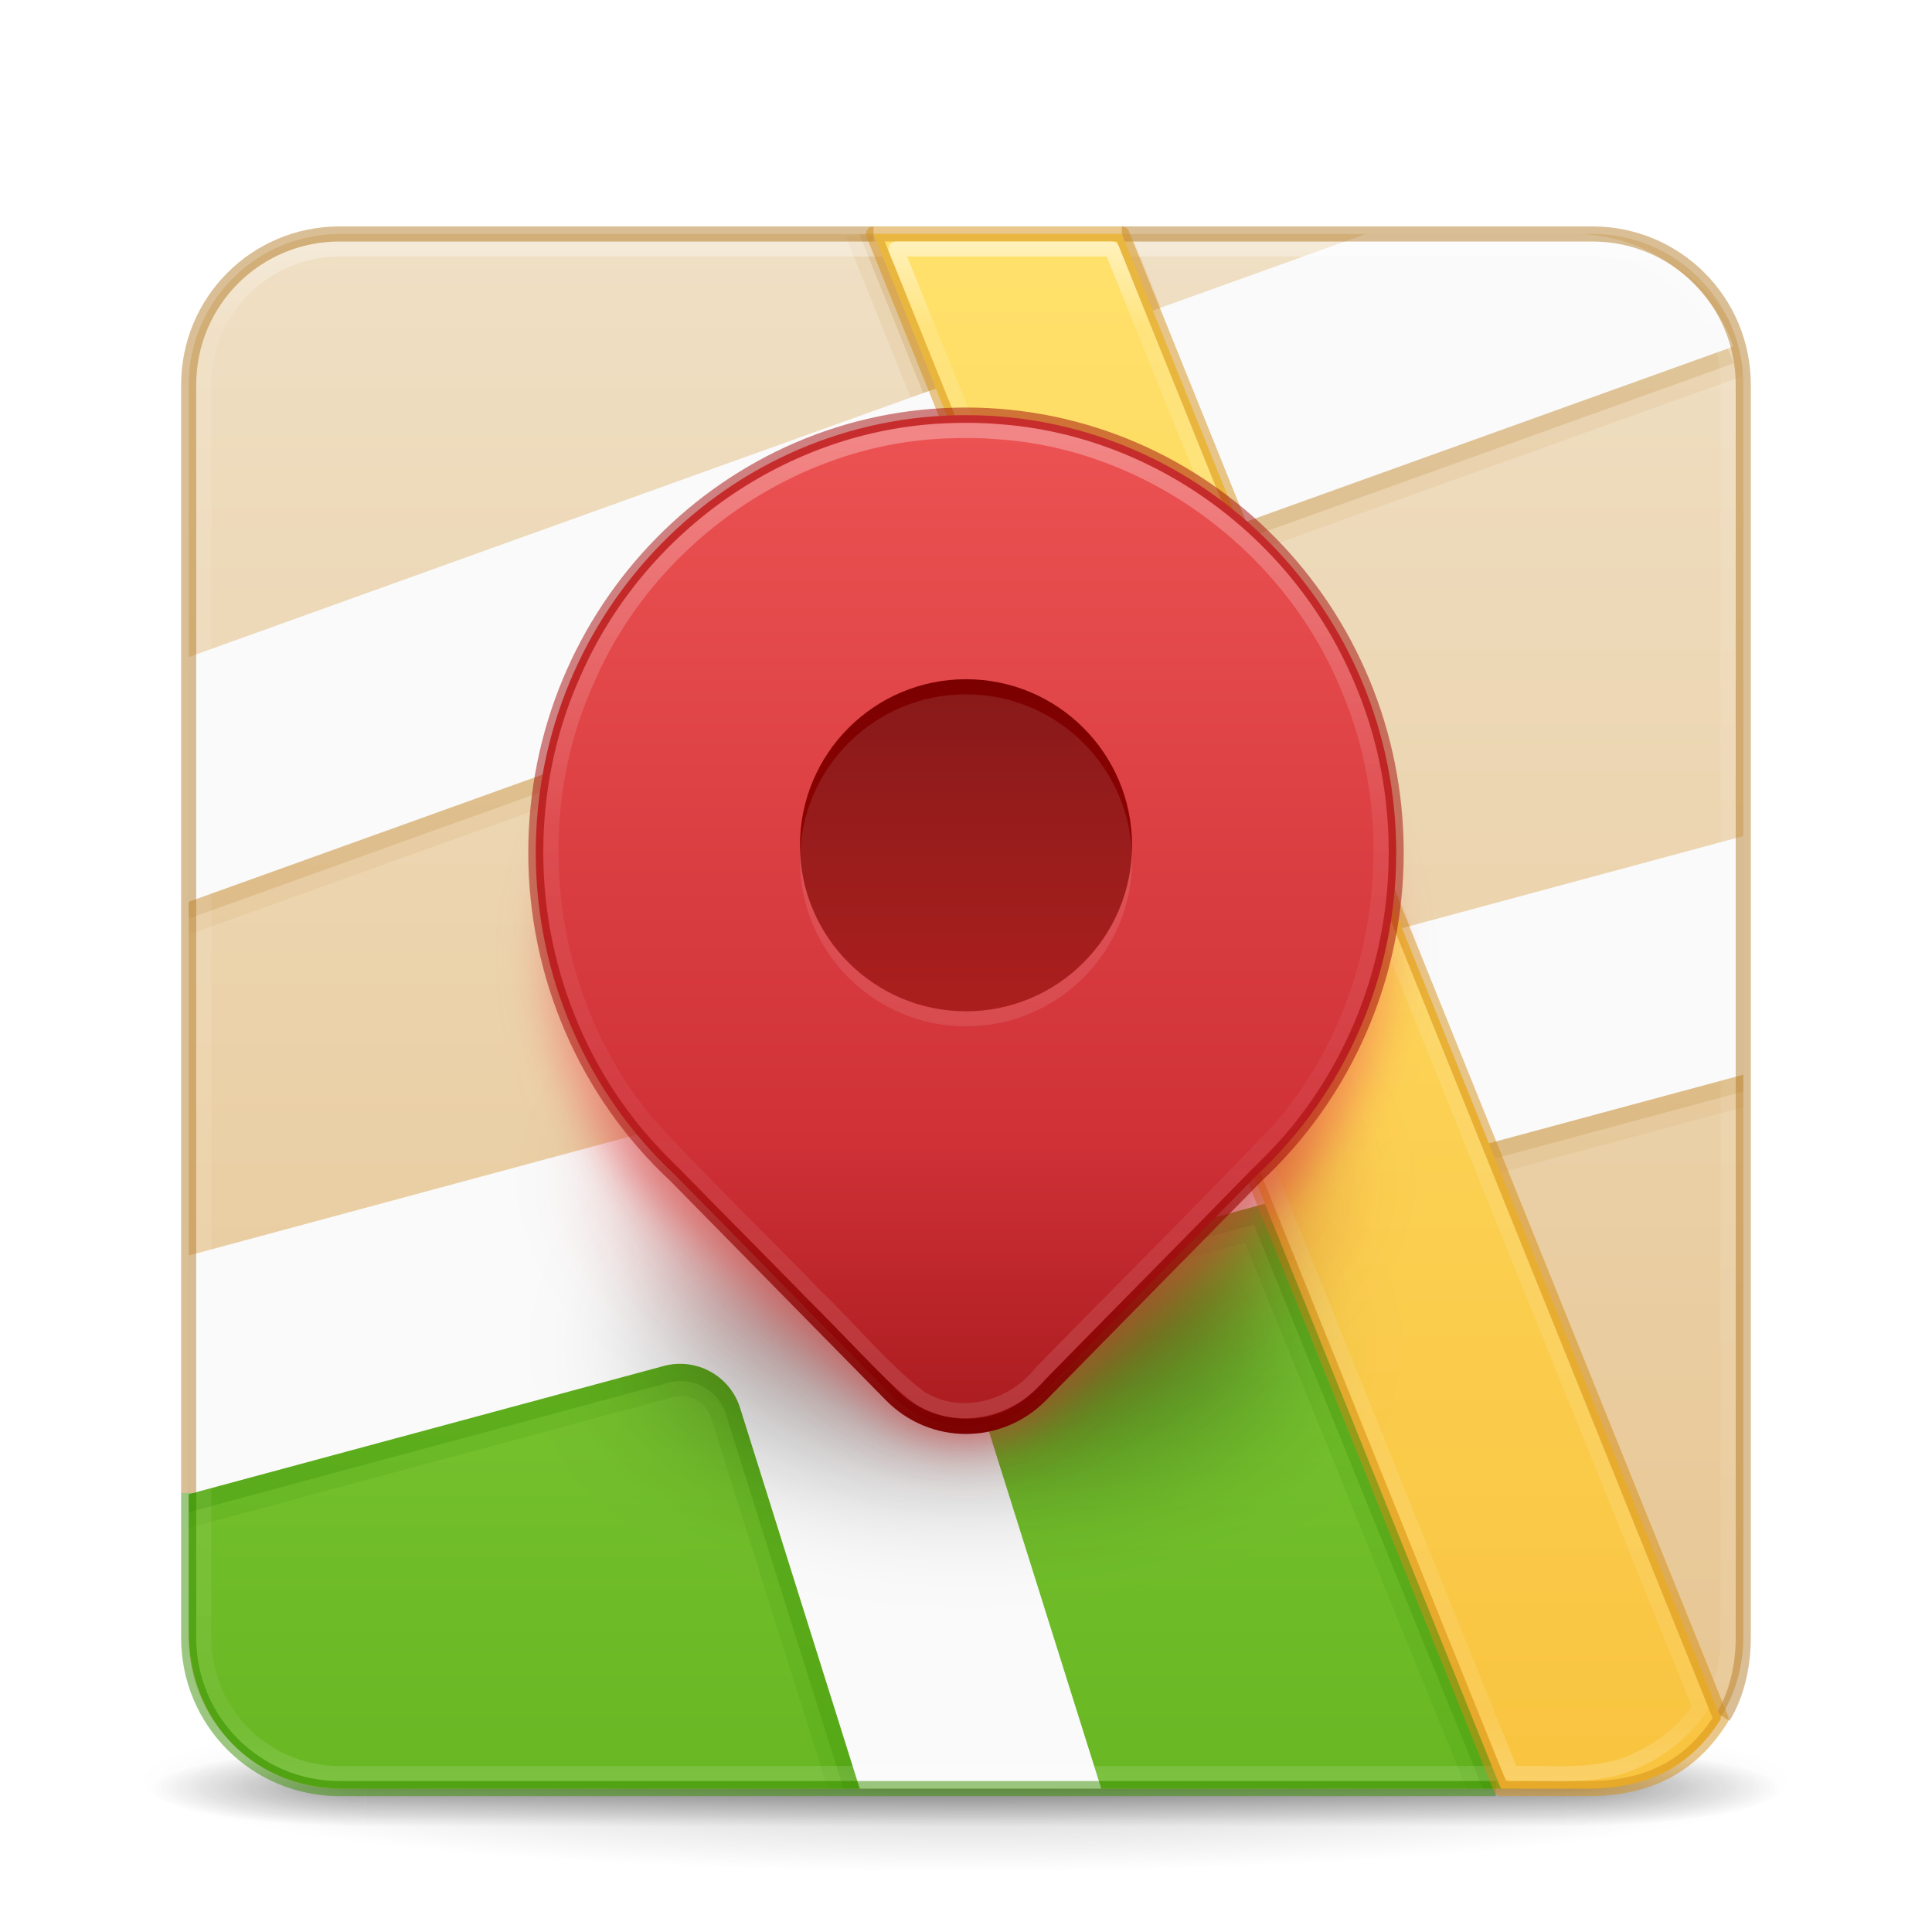
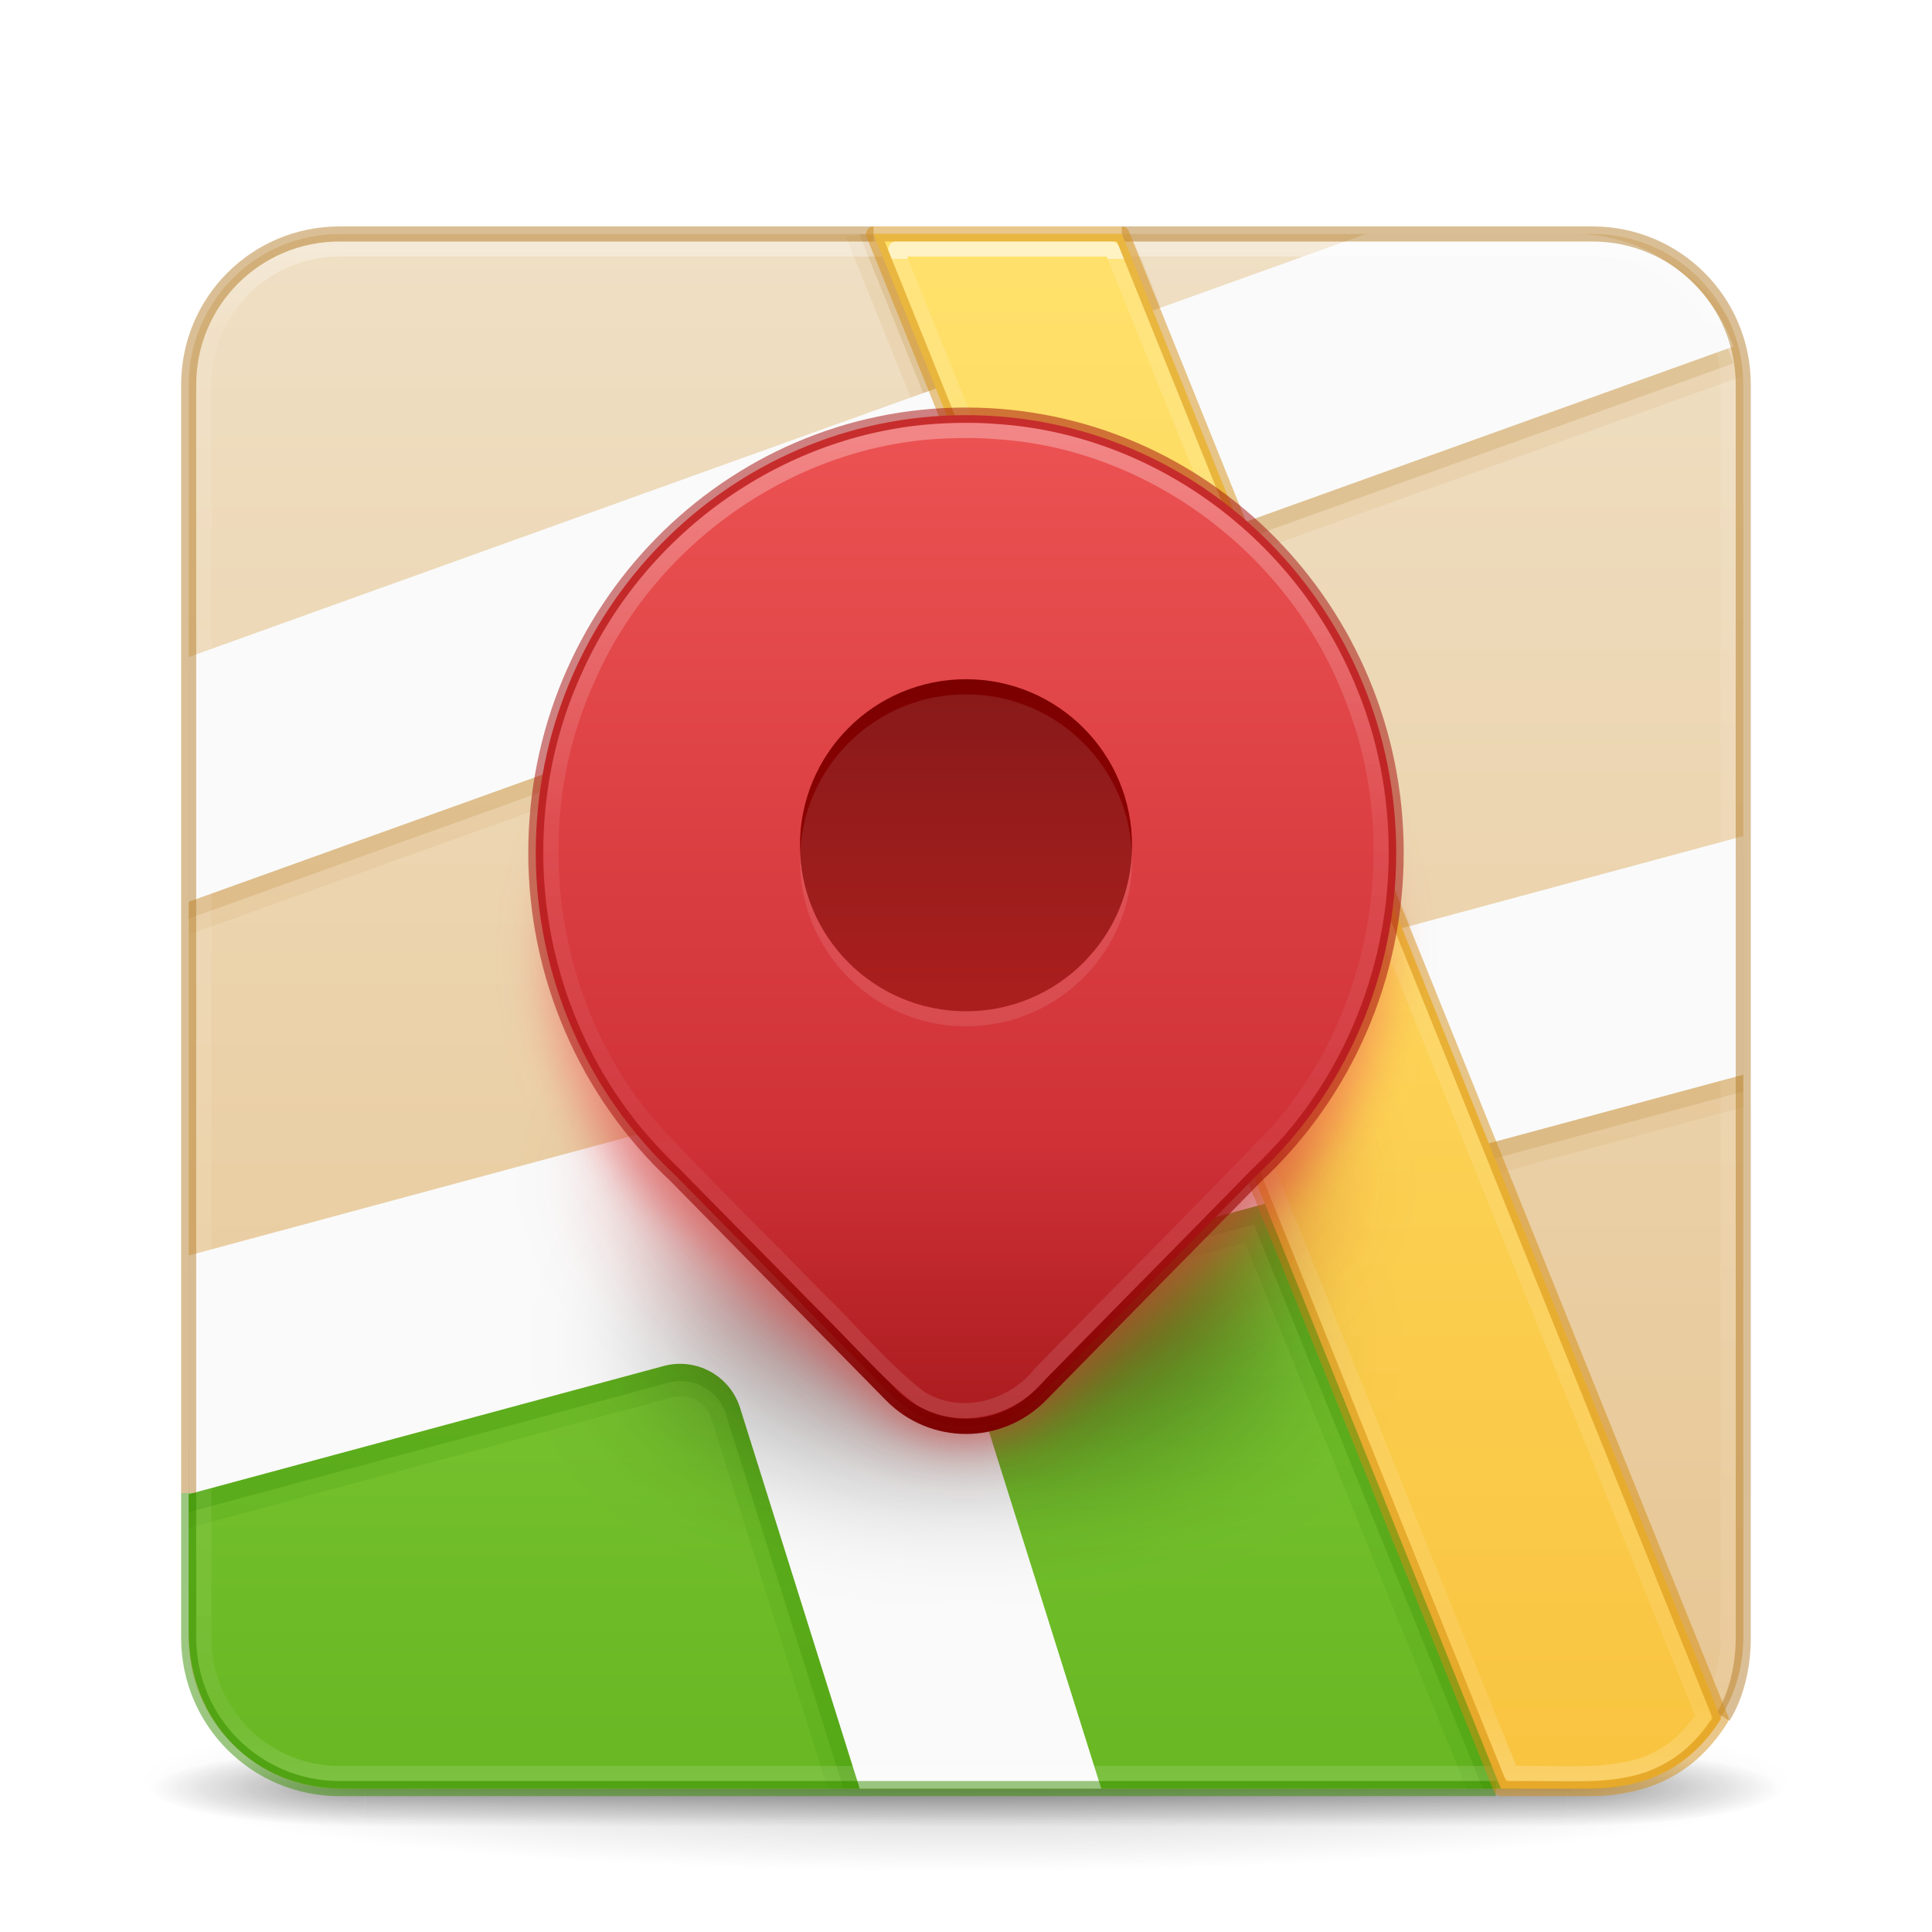
<svg xmlns="http://www.w3.org/2000/svg" width="128" height="128" version="1.1" xml:space="preserve">
  <defs>
    <linearGradient id="linearGradient3159" x1="24" x2="24" y1="5" y2="43" gradientTransform="matrix(2.7297 0 0 2.7297 -1.5135 1.4865)" gradientUnits="userSpaceOnUse">
      <stop stop-color="#fff" offset="0" />
      <stop stop-color="#fff" stop-opacity=".235" offset=".063" />
      <stop stop-color="#fff" stop-opacity=".157" offset=".951" />
      <stop stop-color="#fff" stop-opacity=".392" offset="1" />
    </linearGradient>
    <radialGradient id="radialGradient2455-1" cx="4.993" cy="43.5" r="2.5" gradientTransform="matrix(2.0038 0 0 1.4 27.988 -17.4)" gradientUnits="userSpaceOnUse">
      <stop stop-color="#181818" offset="0" />
      <stop stop-color="#181818" stop-opacity="0" offset="1" />
    </radialGradient>
    <radialGradient id="radialGradient2457-5" cx="4.993" cy="43.5" r="2.5" gradientTransform="matrix(2.0038 0 0 1.4 -20.012 -104.4)" gradientUnits="userSpaceOnUse">
      <stop stop-color="#181818" offset="0" />
      <stop stop-color="#181818" stop-opacity="0" offset="1" />
    </radialGradient>
    <linearGradient id="linearGradient2459-7" x1="25.058" x2="25.058" y1="47.028" y2="39.999" gradientUnits="userSpaceOnUse">
      <stop stop-color="#181818" stop-opacity="0" offset="0" />
      <stop stop-color="#181818" offset=".5" />
      <stop stop-color="#181818" stop-opacity="0" offset="1" />
    </linearGradient>
    <radialGradient id="radialGradient4377" cx="-4.029" cy="93.468" r="35.338" gradientTransform="matrix(1.5564 0 0 .16979 70.27 102.13)" gradientUnits="userSpaceOnUse">
      <stop offset="0" />
      <stop stop-opacity="0" offset="1" />
    </radialGradient>
    <linearGradient id="linearGradient882" x1="62.872" x2="62.872" y1="15.907" y2="118.43" gradientUnits="userSpaceOnUse">
      <stop stop-color="#efdfc4" offset="0" />
      <stop stop-color="#e7c591" offset="1" />
    </linearGradient>
    <linearGradient id="linearGradient65" x1="25.15" x2="25.15" y1="5.03" y2="59.232" gradientTransform="matrix(1.8727 0 0 1.8727 4.0727 7.0727)" gradientUnits="userSpaceOnUse">
      <stop stop-color="#9bdb4d" offset="0" />
      <stop stop-color="#68b723" offset="1" />
    </linearGradient>
    <radialGradient id="radialGradient-9-0-5-6" cx="9.692" cy="41.272" r="29.069" gradientTransform="matrix(1.2897 0 0 .77539 173.5 12.867)" gradientUnits="userSpaceOnUse">
      <stop offset="0" />
      <stop stop-opacity="0" offset="1" />
    </radialGradient>
    <filter id="filter-10-6-6-8" x="-.209" y="-.48" width="1.417" height="1.96">
      <feGaussianBlur in="SourceGraphic" stdDeviation="2" />
    </filter>
    <linearGradient id="linearGradient69" x1="62.343" x2="62.343" y1="11.325" y2="34.831" gradientTransform="matrix(2.6826 0 0 2.6898 -102.38 -1.2998)" gradientUnits="userSpaceOnUse">
      <stop stop-color="#fff" offset="0" />
      <stop stop-color="#fff" stop-opacity=".235" offset=".407" />
      <stop stop-color="#fff" stop-opacity=".157" offset=".727" />
      <stop stop-color="#fff" stop-opacity=".392" offset="1" />
    </linearGradient>
    <filter id="filter2" x="-.068" y="-.058" width="1.136" height="1.115" color-interpolation-filters="sRGB">
      <feGaussianBlur stdDeviation="1.612" />
    </filter>
    <filter id="filter2-0" x="-.175" y="-.149" width="1.351" height="1.298" color-interpolation-filters="sRGB">
      <feGaussianBlur stdDeviation="4.165" />
    </filter>
    <linearGradient id="linearGradient68-3" x1="11.2" x2="11.2" y1="3.373" y2="31.064" gradientTransform="matrix(1.7813 0 0 1.8122 7 5.754)" gradientUnits="userSpaceOnUse">
      <stop stop-color="#ed5353" offset="0" />
      <stop stop-color="#cf3137" offset=".532" />
      <stop stop-color="#7a0000" offset="1" />
    </linearGradient>
    <linearGradient id="linearGradient9" x1="12.798" x2="12.798" y1="18.083" y2="24.129" gradientTransform="matrix(1.7813 0 0 1.8122 7 5.754)" gradientUnits="userSpaceOnUse">
      <stop stop-color="#a10705" stop-opacity=".5" offset="0" />
      <stop stop-color="#7a0000" offset="1" />
    </linearGradient>
    <linearGradient id="linearGradient1" x1="144.48" x2="144.48" y1="103.48" y2="81.504" gradientTransform="translate(-74.425 -36.818)" gradientUnits="userSpaceOnUse">
      <stop stop-color="#a10705" offset="0" />
      <stop stop-color="#7a0000" offset="1" />
    </linearGradient>
    <linearGradient id="linearGradient2" x1="-62.79" x2="-62.79" y1="-34.019" y2="69.184" gradientTransform="translate(161.07 49.41)" gradientUnits="userSpaceOnUse">
      <stop stop-color="#ffe16b" offset="0" />
      <stop stop-color="#f9c440" offset="1" />
    </linearGradient>
+     <linearGradient id="linearGradient49" x1="24" x2="24" y1="5.747" y2="43" gradientTransform="matrix(2.7297 0 0 2.7297 -1.5135 1.4865)" gradientUnits="userSpaceOnUse">
+       <stop stop-color="#fff" offset="0" />
+       <stop stop-color="#fff" stop-opacity=".235" offset="1e-4" />
+       <stop stop-color="#fff" stop-opacity=".157" offset=".942" />
+       <stop stop-color="#fff" stop-opacity=".392" offset="1" />
+     </linearGradient>
  </defs>
  <path d="m119 118a55 6 0 0 1-110 0 55 6 0 1 1 110 0z" color="#000000" fill="url(#radialGradient4377)" opacity=".2" />
  <g transform="matrix(2.7 0 0 .55556 -.8 94.889)">
    <g transform="matrix(1.0526 0 0 1.2857 -1.2632 -13.429)" opacity=".4">
      <rect x="38" y="40" width="5" height="7" fill="url(#radialGradient2455-1)" />
      <rect transform="scale(-1)" x="-10" y="-47" width="5" height="7" fill="url(#radialGradient2457-5)" />
      <rect x="10" y="40" width="28" height="7" fill="url(#linearGradient2459-7)" />
    </g>
  </g>
-   <g>
-     <rect x="12.5" y="15.5" width="103" height="103" rx="10" ry="10" color="#000000" fill="url(#linearGradient882)" />
-     <path d="m73.867 15.58c-0.077 0.003-0.154 0.013-0.236 0.033h-17.617l4.443 11.021-47.957 16.951v18.213c0.106 0.012 0.219 0.014 0.338 0.002l54.312-19.521 9.971 24.705c0.581 0.222 1.127 0.809 1.768 0.434l13.404-3.617 5.42 13.436c0.581 0.222 1.127 0.809 1.768 0.434 5.34-1.441 10.679-2.881 16.02-4.322v-17.789c-0.112-0.012-0.23-0.011-0.355 0.006l-21.66 5.846-10.076-24.975 31.783-11.424c0.104-0.076 0.198-0.159 0.281-0.25-0.095-1.312-0.439-2.553-0.988-3.674-2.177-3.272-5.98-5.44-9.941-5.469-4.714-0.001-9.433-0.024-14.145 0.012-3.175 1.037-6.305 2.251-9.463 3.356l-3.99 1.434-1.688-4.182c-0.439-0.3-0.854-0.677-1.391-0.658z" fill="#cfa25e" opacity=".15" stop-color="#000000" stroke-linecap="round" stroke-linejoin="round" style="-inkscape-stroke:none;font-variation-settings:normal" />
-     <path d="m56.928 15.5 4.566 11.354-48.994 17.793v16.213l55.219-19.848 10.33 25.598 14.84-4.004-10.797-26.76 32.762-11.775c-1.546-4.354-5.692-7.457-10.59-7.457h-13.768l-14.119 5.074-17.828-6.188h-1.621zm35.961 47.105 5.752 14.256 16.859-4.549v-15.809l-22.611 6.102z" fill="#b6802e" opacity=".2" stop-color="#000000" stroke-linecap="round" stroke-linejoin="round" style="-inkscape-stroke:none;font-variation-settings:normal" />
-     <path d="m86.568 75.903-74.068 19.894v12.247c0 6.073 4.383 10.456 10.196 10.456h78.001z" fill="url(#linearGradient65)" style="-inkscape-stroke:none;font-variation-settings:normal" />
-     <path d="m77.029 65.934c-0.15-0.006-0.305 0.027-0.465 0.121l-64.064 17.285v17.883l32.093-8.661c1.066-0.288 2.199 0.333 2.53 1.387 2.572 8.184 5.143 16.367 7.715 24.551h18.096c-3.245-10.32-6.489-20.641-9.734-30.961l19.283-5.203 14.68 36.164h8.338c3.547 0 6.651-1.829 8.426-4.598-0.163-0.508-0.452-0.999-0.613-1.508-4.796-11.885-9.593-23.769-14.389-35.654-0.509-0.396-1.024-0.773-1.703-0.645l-15.154-0.357-3.734-9.25c-0.436-0.167-0.852-0.538-1.303-0.555z" fill="#3a9104" opacity=".15" stop-color="#000000" stroke-linecap="round" stroke-linejoin="round" style="-inkscape-stroke:none;font-variation-settings:normal" />
-     <path d="m77.404 66.863-64.904 17.512v15.812l31.793-8.58a3.125 3.125 28.727 0 1 3.796 2.08l7.796 24.812h16.002l-9.953-31.654 21.143-5.705 15.164 37.359h7.26c2.517 0 4.812-0.921 6.566-2.445 0.392-0.446 0.748-0.925 1.066-1.43l-15.137-37.51-16.611-0.393z" fill="#3a9104" opacity=".3" stop-color="#000000" stroke-linecap="round" stroke-linejoin="round" style="-inkscape-stroke:none;font-variation-settings:normal" />
-   </g>
+   <rect x="12.5" y="15.5" width="103" height="103" rx="10" ry="10" color="#000000" fill="url(#linearGradient882)" />
+   <path d="m73.867 15.58c-0.077 0.003-0.154 0.013-0.236 0.033h-17.617l4.443 11.021-47.957 16.951v18.213c0.106 0.012 0.219 0.014 0.338 0.002l54.312-19.521 9.971 24.705c0.581 0.222 1.127 0.809 1.768 0.434l13.404-3.617 5.42 13.436c0.581 0.222 1.127 0.809 1.768 0.434 5.34-1.441 10.679-2.881 16.02-4.322v-17.789c-0.112-0.012-0.23-0.011-0.355 0.006l-21.66 5.846-10.076-24.975 31.783-11.424c0.104-0.076 0.198-0.159 0.281-0.25-0.095-1.312-0.439-2.553-0.988-3.674-2.177-3.272-5.98-5.44-9.941-5.469-4.714-0.001-9.433-0.024-14.145 0.012-3.175 1.037-6.305 2.251-9.463 3.356l-3.99 1.434-1.688-4.182c-0.439-0.3-0.854-0.677-1.391-0.658z" fill="#cfa25e" opacity=".15" stop-color="#000000" stroke-linecap="round" stroke-linejoin="round" style="-inkscape-stroke:none;font-variation-settings:normal" />
+   <path d="m56.928 15.5 4.566 11.354-48.994 17.793v16.213l55.219-19.848 10.33 25.598 14.84-4.004-10.797-26.76 32.762-11.775c-1.546-4.354-5.692-7.457-10.59-7.457h-13.768l-14.119 5.074-17.828-6.188h-1.621zm35.961 47.105 5.752 14.256 16.859-4.549v-15.809l-22.611 6.102z" fill="#b6802e" opacity=".2" stop-color="#000000" stroke-linecap="round" stroke-linejoin="round" style="-inkscape-stroke:none;font-variation-settings:normal" />
+   <path d="m86.568 75.903-74.068 19.894v12.247c0 6.073 4.383 10.456 10.196 10.456h78.001z" fill="url(#linearGradient65)" style="-inkscape-stroke:none;font-variation-settings:normal" />
+   <path d="m77.029 65.934c-0.15-0.006-0.305 0.027-0.465 0.121l-64.064 17.285v17.883l32.093-8.661c1.066-0.288 2.199 0.333 2.53 1.387 2.572 8.184 5.143 16.367 7.715 24.551h18.096c-3.245-10.32-6.489-20.641-9.734-30.961l19.283-5.203 14.68 36.164h8.338c3.547 0 6.651-1.829 8.426-4.598-0.163-0.508-0.452-0.999-0.613-1.508-4.796-11.885-9.593-23.769-14.389-35.654-0.509-0.396-1.024-0.773-1.703-0.645l-15.154-0.357-3.734-9.25c-0.436-0.167-0.852-0.538-1.303-0.555z" fill="#3a9104" opacity=".15" stop-color="#000000" stroke-linecap="round" stroke-linejoin="round" style="-inkscape-stroke:none;font-variation-settings:normal" />
+   <path d="m77.404 66.863-64.904 17.512v15.812l31.793-8.58a3.125 3.125 28.727 0 1 3.796 2.08l7.796 24.812h16.002l-9.953-31.654 21.143-5.705 15.164 37.359h7.26c2.517 0 4.812-0.921 6.566-2.445 0.392-0.446 0.748-0.925 1.066-1.43l-15.137-37.51-16.611-0.393z" fill="#3a9104" opacity=".3" stop-color="#000000" stroke-linecap="round" stroke-linejoin="round" style="-inkscape-stroke:none;font-variation-settings:normal" />
  <path d="m90.496 15.5-77.996 28.032v16.214l102.35-36.789c-1.546-4.354-5.691-7.458-10.589-7.458zm25.004 39.891-103 27.791v15.812l31.471-8.493a4.167 4.167 28.726 0 1 5.061 2.774l7.927 25.226h16.002l-10.384-33.021 52.923-14.28z" fill="#fafafa" stop-color="#000000" stroke-linecap="round" stroke-linejoin="round" />
  <g fill="none">
    <rect x="13.5" y="16.5" width="101" height="101" rx="9" ry="9" opacity=".4" stroke="url(#linearGradient3159)" stroke-linecap="round" stroke-linejoin="round" />
    <path d="m57.873 15.5h-35.373c-5.54 0-10 4.46-10 10v73.418m101.66 14.827c0.628-0.997 1.336-2.804 1.336-5.245v-83c0-5.54-4.46-10-10-10h-31.17" color="#000000" opacity=".5" stop-color="#000000" stroke="#b6802e" stroke-linejoin="round" style="-inkscape-stroke:none;font-variation-settings:normal" />
    <path d="m12.5 98.919v9.581c0 5.54 4.46 10 10 10h76.592" color="#000000" stop-color="#000000" stroke="#3a9104" stroke-opacity=".5" style="-inkscape-stroke:none;font-variation-settings:normal" />
  </g>
  <path d="m57.873 15.5 41.566 103h5.744c4.017 0 6.854-1.476 8.839-4.628l-39.693-98.372z" fill="url(#linearGradient2)" stop-color="#000000" stroke="#d48e15" stroke-linecap="round" stroke-linejoin="round" stroke-opacity=".5" style="-inkscape-stroke:none;font-variation-settings:normal" />
-   <path d="m100.12 117.5c2.799-0.08 5.762 0.367 8.373-0.909 1.664-0.747 3.119-1.955 4.162-3.451-12.999-32.214-25.997-64.427-38.996-96.641h-14.299c13.587 33.667 27.173 67.333 40.76 101z" fill="none" opacity=".6" stop-color="#000000" stroke="url(#linearGradient3159)" stroke-linecap="round" stroke-linejoin="round" style="-inkscape-stroke:none;font-variation-settings:normal" />
+   <path d="m100.12 117.5c2.799-0.08 5.917 0.323 8.759-0.556 1.918-0.736 2.942-1.734 3.986-3.23-12.999-32.214-26.207-65-39.206-97.214h-14.299c13.587 33.667 27.173 67.333 40.76 101z" fill="none" opacity=".6" stop-color="#000000" stroke="url(#linearGradient49)" stroke-linecap="round" stroke-linejoin="round" style="-inkscape-stroke:none;font-variation-settings:normal" />
  <ellipse transform="matrix(1.8727 0 0 1.8727 -284.33 5.0727)" cx="186" cy="44.867" rx="11.5" ry="5" fill="url(#radialGradient-9-0-5-6)" filter="url(#filter-10-6-6-8)" opacity=".3" stroke-width=".534" />
-   <g>
-     <path transform="matrix(.96525 0 0 .83106 2.2241 16.618)" d="m63.998 27.504c-15.741 8.11e-4 -28.502 12.979-28.503 28.988-1.59e-4 8.136 3.361 15.898 9.264 21.39l14.282 14.527a7.01 7.13 0 0 0 9.915 4.32e-4l14.284-14.528c5.902-5.492 9.264-13.254 9.264-21.39-7.96e-4 -16.011-12.763-28.989-28.506-28.988z" fill="#ed5353" filter="url(#filter2)" opacity=".558" style="-inkscape-stroke:none;font-variation-settings:normal" />
-     <path transform="matrix(.79149 0 0 .47677 13.344 51.293)" d="m63.998 27.504c-15.741 8.11e-4 -28.502 12.979-28.503 28.988-1.59e-4 8.136 3.361 15.898 9.264 21.39l14.282 14.527a7.01 7.13 0 0 0 9.915 4.32e-4l14.284-14.528c5.902-5.492 9.264-13.254 9.264-21.39-7.96e-4 -16.011-12.763-28.989-28.506-28.988z" fill="#a10705" filter="url(#filter2-0)" opacity=".3" style="-inkscape-stroke:none;font-variation-settings:normal;mix-blend-mode:normal" />
-     <path transform="matrix(1.7815 0 0 1.8119 6.9914 5.7617)" d="m31.999 12c-8.836 4.48e-4 -15.999 7.163-15.999 15.999-8.9e-5 4.49 1.887 8.774 5.2 11.805l8.017 8.018c1.537 1.537 4.028 1.537 5.565 2.38e-4l8.018-8.018c3.313-3.031 5.2-7.315 5.2-11.805-4.47e-4 -8.837-7.164-16-16.001-15.999z" fill="url(#linearGradient68-3)" stop-color="#000000" stroke="url(#linearGradient9)" stroke-linecap="round" stroke-linejoin="round" stroke-width=".557" style="-inkscape-stroke:none;font-variation-settings:normal" />
-   </g>
+   <path transform="matrix(.96525 0 0 .83106 2.2241 16.618)" d="m63.998 27.504c-15.741 8.11e-4 -28.502 12.979-28.503 28.988-1.59e-4 8.136 3.361 15.898 9.264 21.39l14.282 14.527a7.01 7.13 0 0 0 9.915 4.32e-4l14.284-14.528c5.902-5.492 9.264-13.254 9.264-21.39-7.96e-4 -16.011-12.763-28.989-28.506-28.988z" fill="#ed5353" filter="url(#filter2)" opacity=".558" style="-inkscape-stroke:none;font-variation-settings:normal" />
+   <path transform="matrix(.79149 0 0 .47677 13.344 51.293)" d="m63.998 27.504c-15.741 8.11e-4 -28.502 12.979-28.503 28.988-1.59e-4 8.136 3.361 15.898 9.264 21.39l14.282 14.527a7.01 7.13 0 0 0 9.915 4.32e-4l14.284-14.528c5.902-5.492 9.264-13.254 9.264-21.39-7.96e-4 -16.011-12.763-28.989-28.506-28.988z" fill="#a10705" filter="url(#filter2-0)" opacity=".3" style="-inkscape-stroke:none;font-variation-settings:normal;mix-blend-mode:normal" />
+   <path transform="matrix(1.7815 0 0 1.8119 6.9914 5.7617)" d="m31.999 12c-8.836 4.48e-4 -15.999 7.163-15.999 15.999-8.9e-5 4.49 1.887 8.774 5.2 11.805l8.017 8.018c1.537 1.537 4.028 1.537 5.565 2.38e-4l8.018-8.018c3.313-3.031 5.2-7.315 5.2-11.805-4.47e-4 -8.837-7.164-16-16.001-15.999z" fill="url(#linearGradient68-3)" stop-color="#000000" stroke="url(#linearGradient9)" stroke-linecap="round" stroke-linejoin="round" stroke-width=".557" style="-inkscape-stroke:none;font-variation-settings:normal" />
  <path d="m62.559 28.552c-10.105 0.423-19.616 7.074-23.662 16.493-4.336 9.546-2.682 21.503 4.064 29.469 3.562 3.907 7.404 7.552 11.066 11.367 2.334 2.213 4.372 4.793 6.925 6.739 2.603 1.638 6.099 0.745 7.978-1.611 5.285-5.434 10.691-10.754 15.908-16.252 6.707-7.755 8.563-19.404 4.605-28.917-3.789-9.606-13.197-16.592-23.366-17.24-1.169-0.101-2.345-0.097-3.517-0.048z" fill="none" opacity=".3" stop-color="#000000" stroke="url(#linearGradient69)" stroke-linecap="round" stroke-linejoin="round" style="-inkscape-stroke:none;font-variation-settings:normal" />
  <circle cx="64" cy="56" r="11" fill="url(#linearGradient1)" stop-color="#000000" style="-inkscape-stroke:none;font-variation-settings:normal" />
  <circle cx="64" cy="57" r="11" fill="#fafafa" opacity=".1" style="-inkscape-stroke:none;font-variation-settings:normal" />
</svg>
